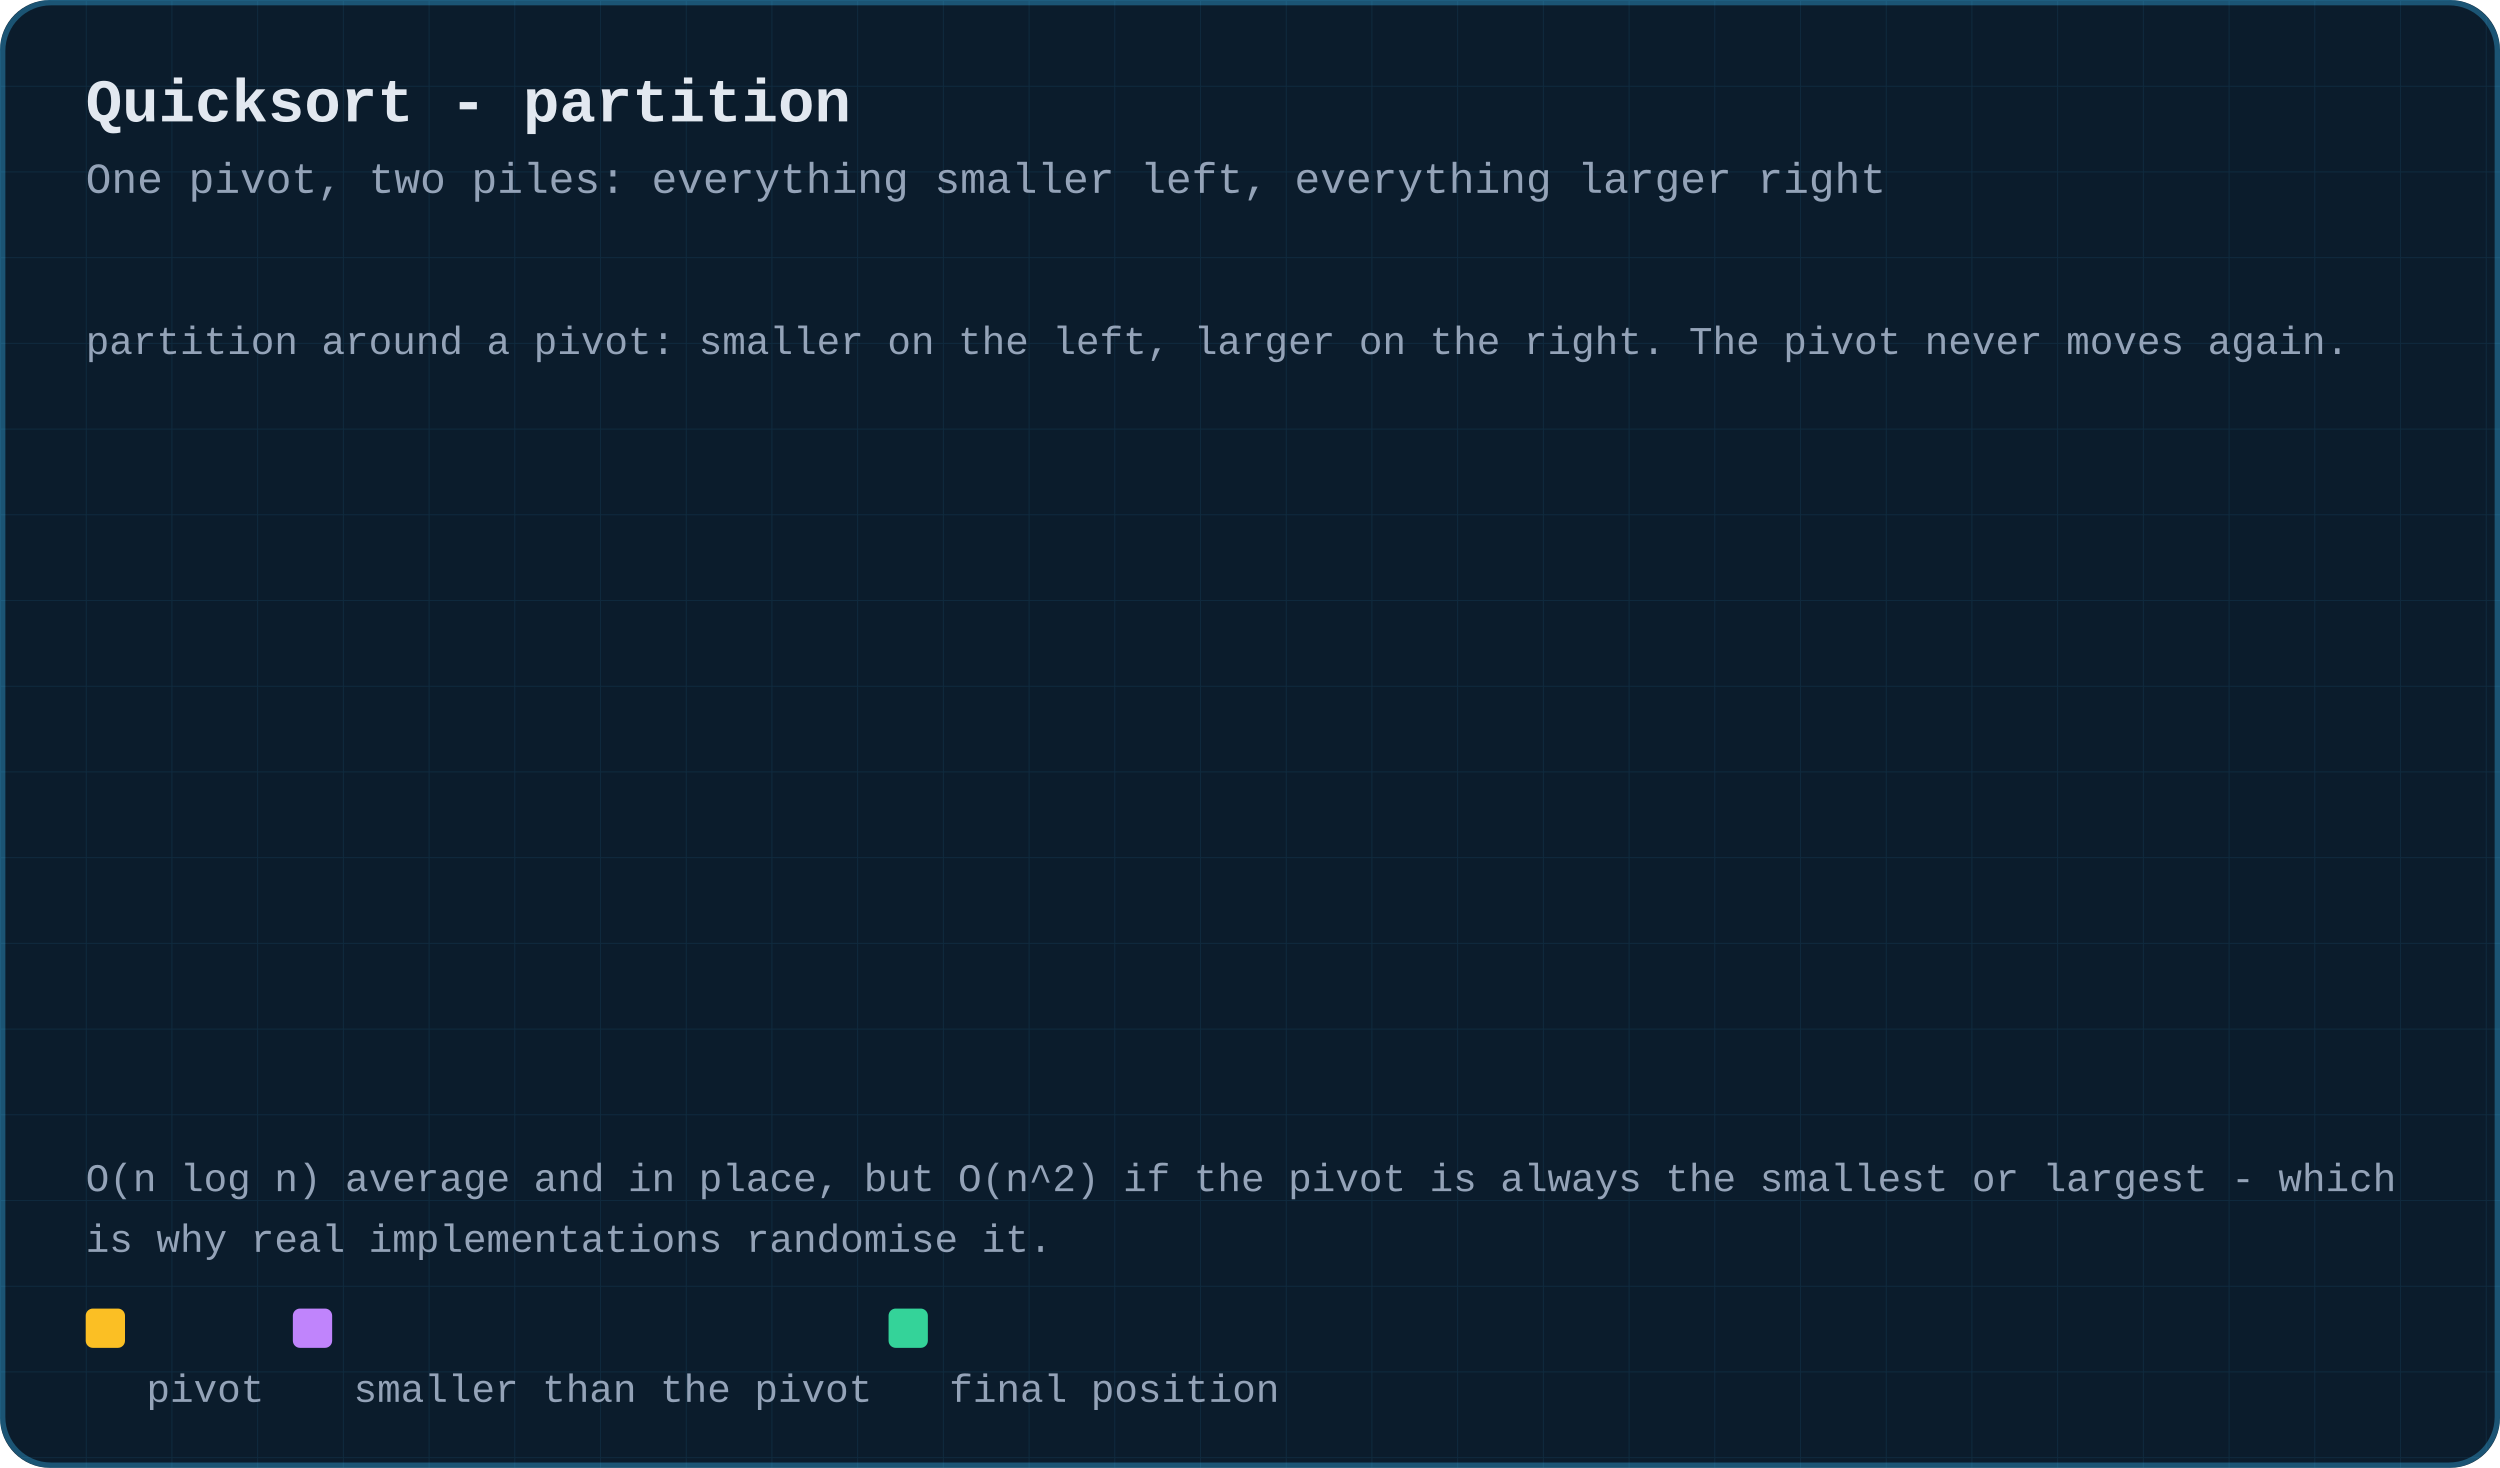
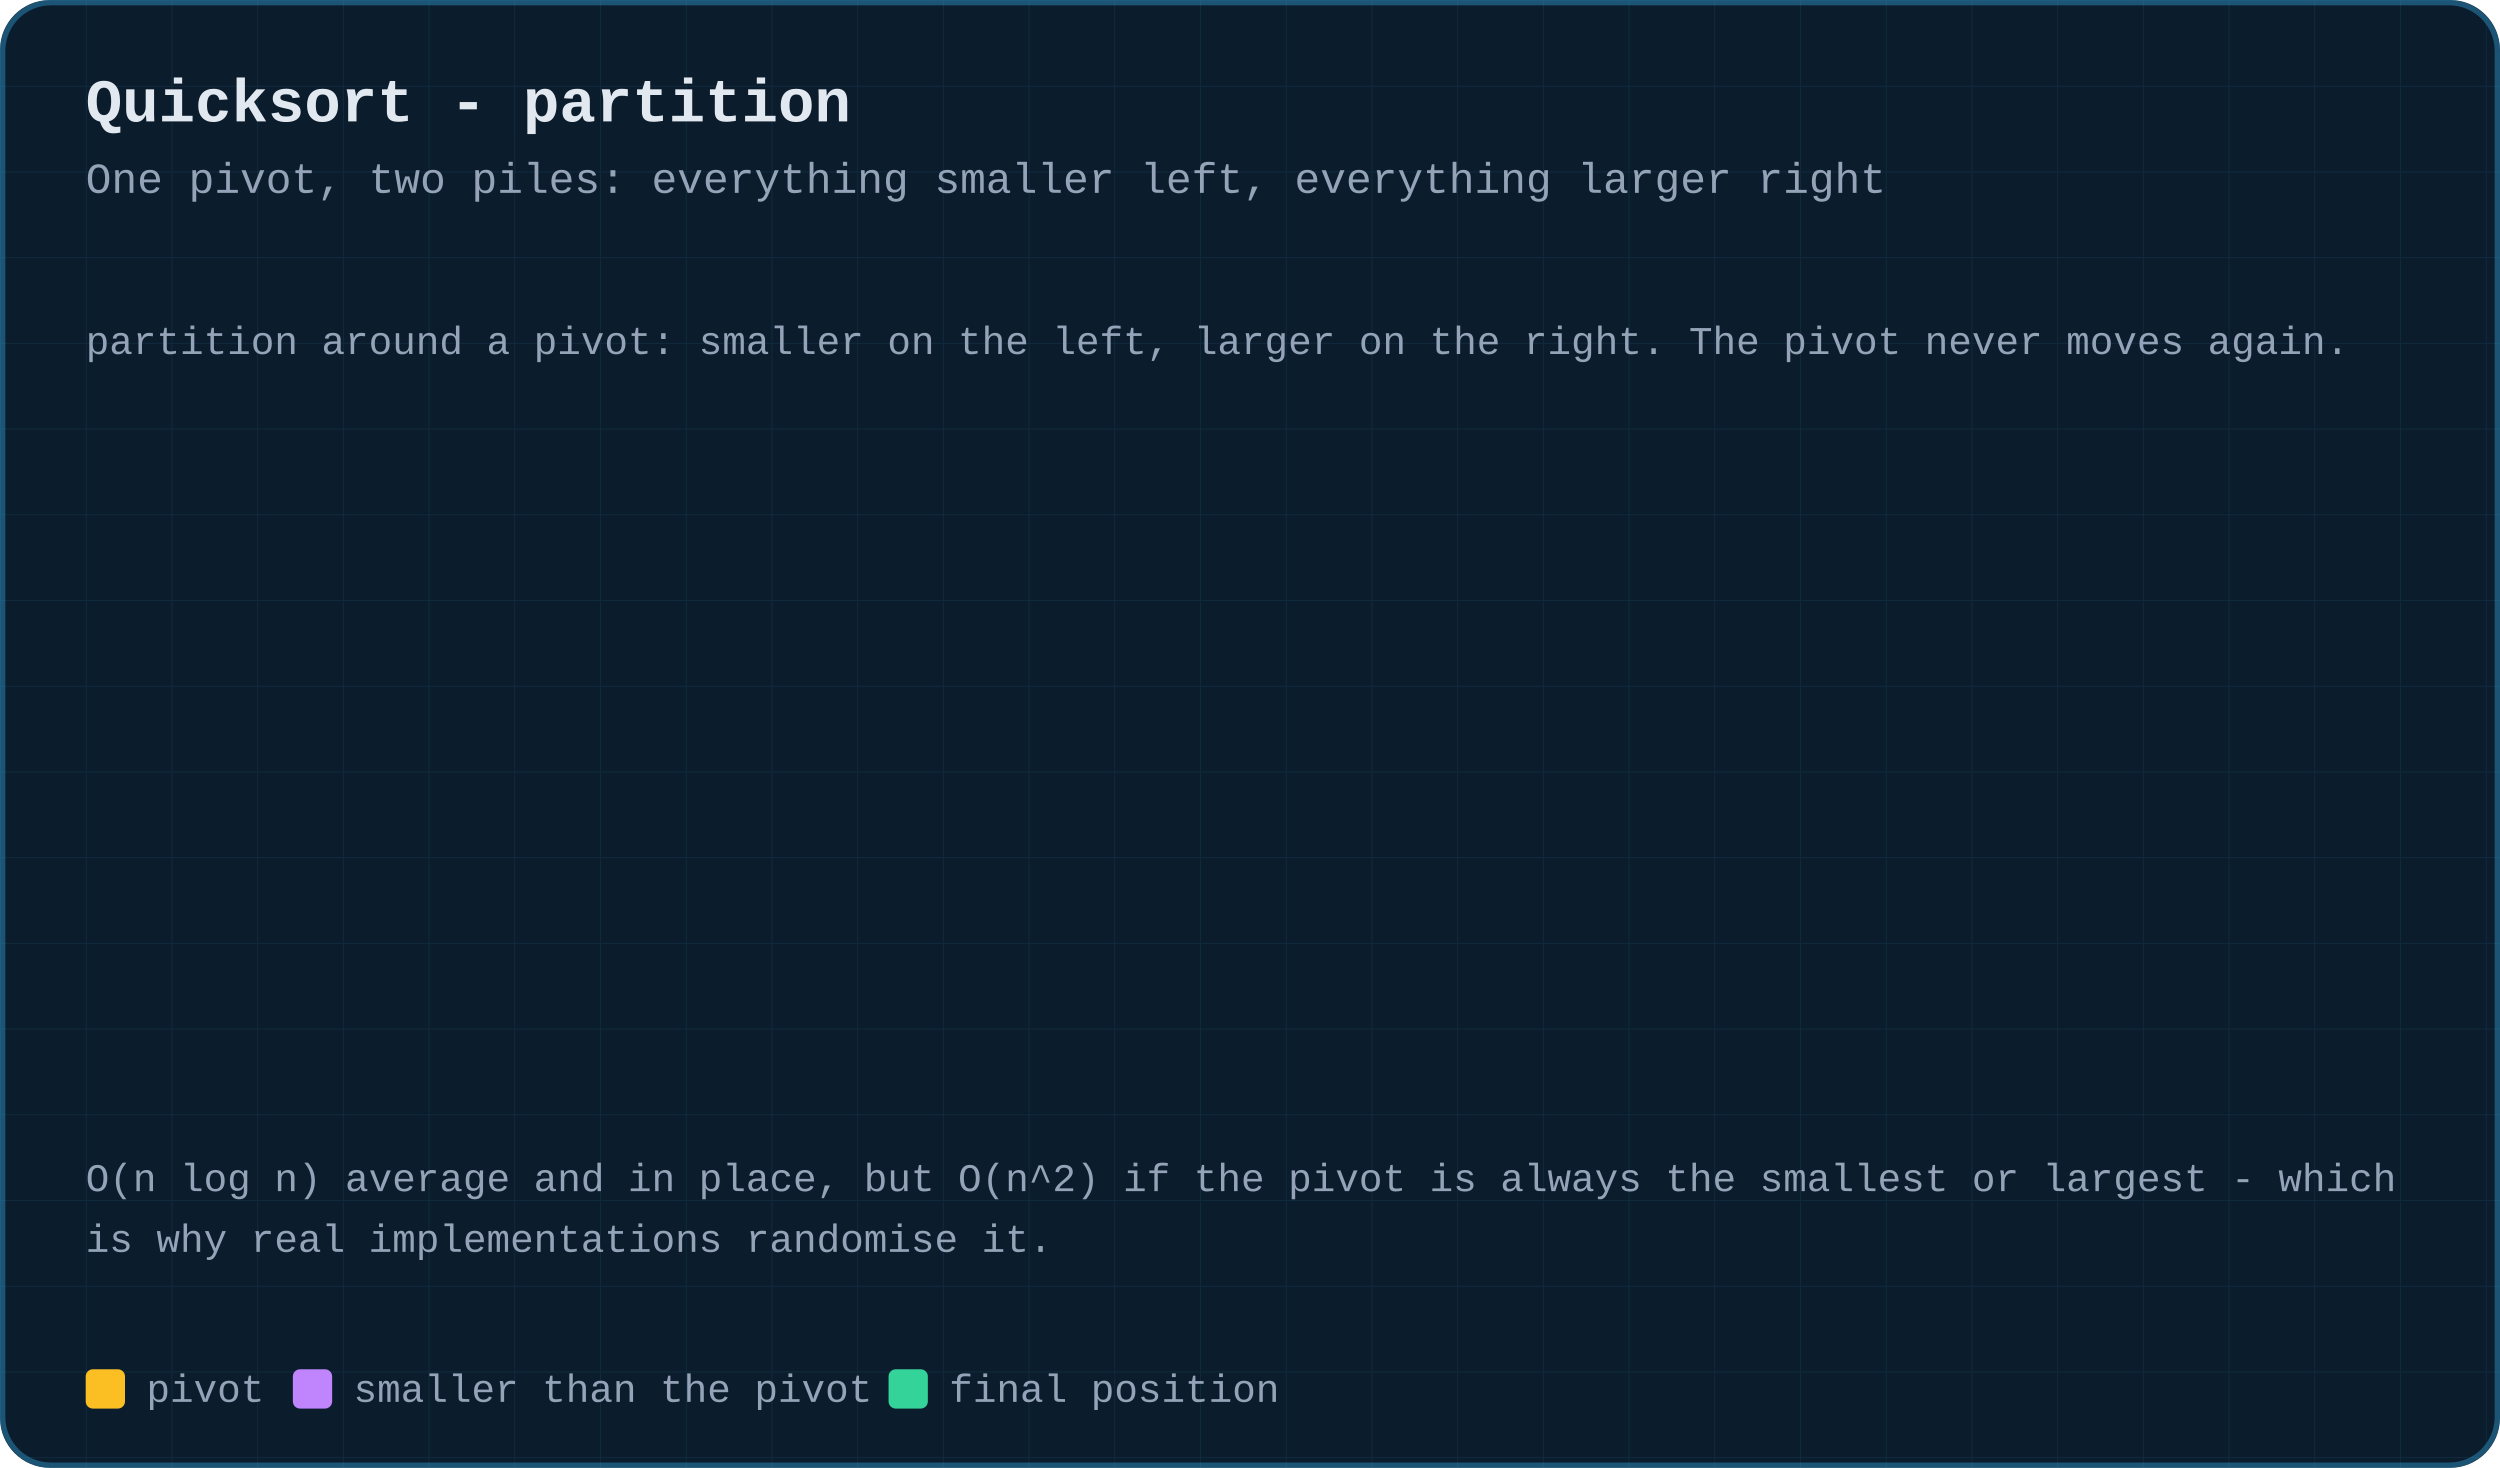
<svg xmlns="http://www.w3.org/2000/svg" viewBox="0 0 700 411" width="700" height="411" role="img" aria-label="Animation: quicksort partitioning an array around a pivot and locking the pivot into place">
  <defs>
    <pattern id="g" width="24" height="24" patternUnits="userSpaceOnUse">
      <path d="M24 0H0V24" fill="none" stroke="#38bdf8" stroke-width="0.5" opacity="0.09" />
    </pattern>
    <marker id="ar" viewBox="0 0 10 10" refX="9" refY="5" markerWidth="6" markerHeight="6" orient="auto-start-reverse">
      <path d="M0 0 L10 5 L0 10 z" fill="#38bdf8" />
    </marker>
    <marker id="ara" viewBox="0 0 10 10" refX="9" refY="5" markerWidth="6" markerHeight="6" orient="auto-start-reverse">
      <path d="M0 0 L10 5 L0 10 z" fill="#fbbf24" />
    </marker>
    <marker id="arg" viewBox="0 0 10 10" refX="9" refY="5" markerWidth="6" markerHeight="6" orient="auto-start-reverse">
      <path d="M0 0 L10 5 L0 10 z" fill="#34d399" />
    </marker>
  </defs>
  <style>
  text{font-family:ui-monospace, SFMono-Regular, Menlo, Consolas, 'Liberation Mono', monospace;dominant-baseline:middle}
  .title{fill:#e2e8f0;font-size:17px;font-weight:700;dominant-baseline:auto}
  .sub{fill:#94a3b8;font-size:12px;dominant-baseline:auto}
  .lbl{fill:#94a3b8;font-size:11px;text-anchor:middle}
  .lbl-l{fill:#94a3b8;font-size:11px}
  .val{fill:#e2e8f0;font-size:16px;text-anchor:middle;font-weight:600}
  .idx{fill:#64748b;font-size:10px;text-anchor:middle}
  .cell{fill:#0f2438;stroke:#38bdf8;stroke-width:1.5;rx:4}
  .step{fill:#fbbf24;font-size:12px;font-weight:700}
  .edge{stroke:#38bdf8;stroke-width:1.6;fill:none}
  .frm{opacity:0}
  #fr0{animation:fk0 12s infinite}
  @keyframes fk0{0%{opacity:1} 20.39%{opacity:1} 20.4%{opacity:0} 100%{opacity:0}}
  #fr1{animation:fk1 12s infinite}
  @keyframes fk1{0%{opacity:0} 20.39%{opacity:0} 20.4%{opacity:1} 36.79%{opacity:1} 36.8%{opacity:0} 100%{opacity:0}}
  #fr2{animation:fk2 12s infinite}
  @keyframes fk2{0%{opacity:0} 36.79%{opacity:0} 36.8%{opacity:1} 53.19%{opacity:1} 53.2%{opacity:0} 100%{opacity:0}}
  #fr3{animation:fk3 12s infinite}
  @keyframes fk3{0%{opacity:0} 53.19%{opacity:0} 53.2%{opacity:1} 69.59%{opacity:1} 69.6%{opacity:0} 100%{opacity:0}}
  #fr4{animation:fk4 12s infinite}
  @keyframes fk4{0%{opacity:0} 69.59%{opacity:0} 69.6%{opacity:1} 100%{opacity:1}}

  </style>
  <rect x="0" y="0" width="700" height="411" rx="14" fill="#0b1c2c" />
  <rect x="0" y="0" width="700" height="411" rx="14" fill="url(#g)" />
  <rect x="0.75" y="0.75" width="698.5" height="409.5" rx="13.5" fill="none" stroke="#38bdf8" stroke-width="1.5" opacity="0.35" />
  <text class="title" x="24" y="34">Quicksort - partition</text>
  <text class="sub" x="24" y="54">One pivot, two piles: everything smaller left, everything larger right</text>
  <text class="lbl-l hdrline" x="24" y="96">partition around a pivot: smaller on the left, larger on the right. The pivot never moves again.</text>
  <g transform="translate(0,0.4)">
    <g id="fr0" class="frm">
      <g opacity="1">
        <rect x="92" y="210" width="58" height="52" rx="5" fill="#0f2438" stroke="#38bdf8" stroke-width="2" />
        <text x="121.0" y="236.0" font-size="16" font-weight="600" fill="#e2e8f0" text-anchor="middle" dominant-baseline="middle">10</text>
      </g>
      <text x="121.0" y="278" font-size="10" fill="#64748b" text-anchor="middle">0</text>
      <g opacity="1">
        <rect x="168" y="210" width="58" height="52" rx="5" fill="#0f2438" stroke="#38bdf8" stroke-width="2" />
        <text x="197.0" y="236.0" font-size="16" font-weight="600" fill="#e2e8f0" text-anchor="middle" dominant-baseline="middle">80</text>
      </g>
      <text x="197.0" y="278" font-size="10" fill="#64748b" text-anchor="middle">1</text>
      <g opacity="1">
        <rect x="244" y="210" width="58" height="52" rx="5" fill="#0f2438" stroke="#38bdf8" stroke-width="2" />
        <text x="273.0" y="236.0" font-size="16" font-weight="600" fill="#e2e8f0" text-anchor="middle" dominant-baseline="middle">30</text>
      </g>
      <text x="273.0" y="278" font-size="10" fill="#64748b" text-anchor="middle">2</text>
      <g opacity="1">
        <rect x="320" y="210" width="58" height="52" rx="5" fill="#0f2438" stroke="#38bdf8" stroke-width="2" />
        <text x="349.0" y="236.0" font-size="16" font-weight="600" fill="#e2e8f0" text-anchor="middle" dominant-baseline="middle">90</text>
      </g>
      <text x="349.0" y="278" font-size="10" fill="#64748b" text-anchor="middle">3</text>
      <g opacity="1">
        <rect x="396" y="210" width="58" height="52" rx="5" fill="#0f2438" stroke="#38bdf8" stroke-width="2" />
        <text x="425.0" y="236.0" font-size="16" font-weight="600" fill="#e2e8f0" text-anchor="middle" dominant-baseline="middle">40</text>
      </g>
      <text x="425.0" y="278" font-size="10" fill="#64748b" text-anchor="middle">4</text>
      <g opacity="1">
        <rect x="472" y="210" width="58" height="52" rx="5" fill="#0f2438" stroke="#38bdf8" stroke-width="2" />
        <text x="501.0" y="236.0" font-size="16" font-weight="600" fill="#e2e8f0" text-anchor="middle" dominant-baseline="middle">50</text>
      </g>
      <text x="501.0" y="278" font-size="10" fill="#64748b" text-anchor="middle">5</text>
      <g opacity="1">
        <rect x="548" y="210" width="58" height="52" rx="5" fill="#0f2438" stroke="#fbbf24" stroke-width="2" />
        <text x="577.0" y="236.0" font-size="16" font-weight="600" fill="#fbbf24" text-anchor="middle" dominant-baseline="middle">70</text>
      </g>
      <text x="577.0" y="278" font-size="10" fill="#64748b" text-anchor="middle">6</text>
      <text class="step" x="24" y="150">choose the last element, 70, as the pivot</text>
    </g>
    <g id="fr1" class="frm">
      <g opacity="1">
        <rect x="92" y="210" width="58" height="52" rx="5" fill="#0f2438" stroke="#38bdf8" stroke-width="2" />
        <text x="121.0" y="236.0" font-size="16" font-weight="600" fill="#e2e8f0" text-anchor="middle" dominant-baseline="middle">10</text>
      </g>
      <text x="121.0" y="278" font-size="10" fill="#64748b" text-anchor="middle">0</text>
      <g opacity="1">
        <rect x="168" y="210" width="58" height="52" rx="5" fill="#0f2438" stroke="#38bdf8" stroke-width="2" />
        <text x="197.0" y="236.0" font-size="16" font-weight="600" fill="#e2e8f0" text-anchor="middle" dominant-baseline="middle">80</text>
      </g>
      <text x="197.0" y="278" font-size="10" fill="#64748b" text-anchor="middle">1</text>
      <g opacity="1">
        <rect x="244" y="210" width="58" height="52" rx="5" fill="#0f2438" stroke="#38bdf8" stroke-width="2" />
        <text x="273.0" y="236.0" font-size="16" font-weight="600" fill="#e2e8f0" text-anchor="middle" dominant-baseline="middle">30</text>
      </g>
      <text x="273.0" y="278" font-size="10" fill="#64748b" text-anchor="middle">2</text>
      <g opacity="1">
        <rect x="320" y="210" width="58" height="52" rx="5" fill="#0f2438" stroke="#38bdf8" stroke-width="2" />
        <text x="349.0" y="236.0" font-size="16" font-weight="600" fill="#e2e8f0" text-anchor="middle" dominant-baseline="middle">90</text>
      </g>
      <text x="349.0" y="278" font-size="10" fill="#64748b" text-anchor="middle">3</text>
      <g opacity="1">
        <rect x="396" y="210" width="58" height="52" rx="5" fill="#0f2438" stroke="#38bdf8" stroke-width="2" />
        <text x="425.0" y="236.0" font-size="16" font-weight="600" fill="#e2e8f0" text-anchor="middle" dominant-baseline="middle">40</text>
      </g>
      <text x="425.0" y="278" font-size="10" fill="#64748b" text-anchor="middle">4</text>
      <g opacity="1">
        <rect x="472" y="210" width="58" height="52" rx="5" fill="#0f2438" stroke="#38bdf8" stroke-width="2" />
        <text x="501.0" y="236.0" font-size="16" font-weight="600" fill="#e2e8f0" text-anchor="middle" dominant-baseline="middle">50</text>
      </g>
      <text x="501.0" y="278" font-size="10" fill="#64748b" text-anchor="middle">5</text>
      <g opacity="1">
        <rect x="548" y="210" width="58" height="52" rx="5" fill="#0f2438" stroke="#fbbf24" stroke-width="2" />
        <text x="577.0" y="236.0" font-size="16" font-weight="600" fill="#fbbf24" text-anchor="middle" dominant-baseline="middle">70</text>
      </g>
      <text x="577.0" y="278" font-size="10" fill="#64748b" text-anchor="middle">6</text>
      <rect x="92" y="210" width="58" height="52" rx="5" fill="none" stroke="#c084fc" stroke-width="2.4" />
      <rect x="244" y="210" width="58" height="52" rx="5" fill="none" stroke="#c084fc" stroke-width="2.4" />
      <rect x="396" y="210" width="58" height="52" rx="5" fill="none" stroke="#c084fc" stroke-width="2.4" />
      <rect x="472" y="210" width="58" height="52" rx="5" fill="none" stroke="#c084fc" stroke-width="2.4" />
      <text class="step" x="24" y="150">walk left to right: 10, 30, 40 and 50 are all smaller than 70, so they belong on its left</text>
    </g>
    <g id="fr2" class="frm">
      <g opacity="1">
        <rect x="92" y="210" width="58" height="52" rx="5" fill="#0f2438" stroke="#38bdf8" stroke-width="2" />
        <text x="121.0" y="236.0" font-size="16" font-weight="600" fill="#e2e8f0" text-anchor="middle" dominant-baseline="middle">10</text>
      </g>
      <text x="121.0" y="278" font-size="10" fill="#64748b" text-anchor="middle">0</text>
      <g opacity="1">
        <rect x="168" y="210" width="58" height="52" rx="5" fill="#0f2438" stroke="#38bdf8" stroke-width="2" />
        <text x="197.0" y="236.0" font-size="16" font-weight="600" fill="#e2e8f0" text-anchor="middle" dominant-baseline="middle">30</text>
      </g>
      <text x="197.0" y="278" font-size="10" fill="#64748b" text-anchor="middle">1</text>
      <g opacity="1">
        <rect x="244" y="210" width="58" height="52" rx="5" fill="#0f2438" stroke="#38bdf8" stroke-width="2" />
        <text x="273.0" y="236.0" font-size="16" font-weight="600" fill="#e2e8f0" text-anchor="middle" dominant-baseline="middle">40</text>
      </g>
      <text x="273.0" y="278" font-size="10" fill="#64748b" text-anchor="middle">2</text>
      <g opacity="1">
        <rect x="320" y="210" width="58" height="52" rx="5" fill="#0f2438" stroke="#38bdf8" stroke-width="2" />
        <text x="349.0" y="236.0" font-size="16" font-weight="600" fill="#e2e8f0" text-anchor="middle" dominant-baseline="middle">50</text>
      </g>
      <text x="349.0" y="278" font-size="10" fill="#64748b" text-anchor="middle">3</text>
      <g opacity="1">
        <rect x="396" y="210" width="58" height="52" rx="5" fill="#0f2438" stroke="#38bdf8" stroke-width="2" />
        <text x="425.0" y="236.0" font-size="16" font-weight="600" fill="#e2e8f0" text-anchor="middle" dominant-baseline="middle">80</text>
      </g>
      <text x="425.0" y="278" font-size="10" fill="#64748b" text-anchor="middle">4</text>
      <g opacity="1">
        <rect x="472" y="210" width="58" height="52" rx="5" fill="#0f2438" stroke="#38bdf8" stroke-width="2" />
        <text x="501.0" y="236.0" font-size="16" font-weight="600" fill="#e2e8f0" text-anchor="middle" dominant-baseline="middle">90</text>
      </g>
      <text x="501.0" y="278" font-size="10" fill="#64748b" text-anchor="middle">5</text>
      <g opacity="1">
        <rect x="548" y="210" width="58" height="52" rx="5" fill="#0f2438" stroke="#fbbf24" stroke-width="2" />
        <text x="577.0" y="236.0" font-size="16" font-weight="600" fill="#fbbf24" text-anchor="middle" dominant-baseline="middle">70</text>
      </g>
      <text x="577.0" y="278" font-size="10" fill="#64748b" text-anchor="middle">6</text>
      <rect x="92" y="210" width="58" height="52" rx="5" fill="none" stroke="#c084fc" stroke-width="2.4" />
      <rect x="168" y="210" width="58" height="52" rx="5" fill="none" stroke="#c084fc" stroke-width="2.4" />
      <rect x="244" y="210" width="58" height="52" rx="5" fill="none" stroke="#c084fc" stroke-width="2.4" />
      <rect x="320" y="210" width="58" height="52" rx="5" fill="none" stroke="#c084fc" stroke-width="2.4" />
      <text class="step" x="24" y="150">swap each smaller value toward the front as you meet it</text>
    </g>
    <g id="fr3" class="frm">
      <g opacity="1">
        <rect x="92" y="210" width="58" height="52" rx="5" fill="#0f2438" stroke="#38bdf8" stroke-width="2" />
        <text x="121.0" y="236.0" font-size="16" font-weight="600" fill="#e2e8f0" text-anchor="middle" dominant-baseline="middle">10</text>
      </g>
      <text x="121.0" y="278" font-size="10" fill="#64748b" text-anchor="middle">0</text>
      <g opacity="1">
        <rect x="168" y="210" width="58" height="52" rx="5" fill="#0f2438" stroke="#38bdf8" stroke-width="2" />
        <text x="197.0" y="236.0" font-size="16" font-weight="600" fill="#e2e8f0" text-anchor="middle" dominant-baseline="middle">30</text>
      </g>
      <text x="197.0" y="278" font-size="10" fill="#64748b" text-anchor="middle">1</text>
      <g opacity="1">
        <rect x="244" y="210" width="58" height="52" rx="5" fill="#0f2438" stroke="#38bdf8" stroke-width="2" />
        <text x="273.0" y="236.0" font-size="16" font-weight="600" fill="#e2e8f0" text-anchor="middle" dominant-baseline="middle">40</text>
      </g>
      <text x="273.0" y="278" font-size="10" fill="#64748b" text-anchor="middle">2</text>
      <g opacity="1">
        <rect x="320" y="210" width="58" height="52" rx="5" fill="#0f2438" stroke="#38bdf8" stroke-width="2" />
        <text x="349.0" y="236.0" font-size="16" font-weight="600" fill="#e2e8f0" text-anchor="middle" dominant-baseline="middle">50</text>
      </g>
      <text x="349.0" y="278" font-size="10" fill="#64748b" text-anchor="middle">3</text>
      <g opacity="1">
        <rect x="396" y="210" width="58" height="52" rx="5" fill="#0f2438" stroke="#34d399" stroke-width="2" />
        <text x="425.0" y="236.0" font-size="16" font-weight="600" fill="#34d399" text-anchor="middle" dominant-baseline="middle">70</text>
      </g>
      <text x="425.0" y="278" font-size="10" fill="#64748b" text-anchor="middle">4</text>
      <g opacity="1">
        <rect x="472" y="210" width="58" height="52" rx="5" fill="#0f2438" stroke="#38bdf8" stroke-width="2" />
        <text x="501.0" y="236.0" font-size="16" font-weight="600" fill="#e2e8f0" text-anchor="middle" dominant-baseline="middle">90</text>
      </g>
      <text x="501.0" y="278" font-size="10" fill="#64748b" text-anchor="middle">5</text>
      <g opacity="1">
        <rect x="548" y="210" width="58" height="52" rx="5" fill="#0f2438" stroke="#38bdf8" stroke-width="2" />
        <text x="577.0" y="236.0" font-size="16" font-weight="600" fill="#e2e8f0" text-anchor="middle" dominant-baseline="middle">80</text>
      </g>
      <text x="577.0" y="278" font-size="10" fill="#64748b" text-anchor="middle">6</text>
      <text class="step" x="24" y="150">swap the pivot into the boundary. 70 is now in its final position, forever.</text>
    </g>
    <g id="fr4" class="frm">
      <g opacity="1">
        <rect x="92" y="210" width="58" height="52" rx="5" fill="#0f2438" stroke="#38bdf8" stroke-width="2" />
        <text x="121.0" y="236.0" font-size="16" font-weight="600" fill="#e2e8f0" text-anchor="middle" dominant-baseline="middle">10</text>
      </g>
      <text x="121.0" y="278" font-size="10" fill="#64748b" text-anchor="middle">0</text>
      <g opacity="1">
        <rect x="168" y="210" width="58" height="52" rx="5" fill="#0f2438" stroke="#38bdf8" stroke-width="2" />
        <text x="197.0" y="236.0" font-size="16" font-weight="600" fill="#e2e8f0" text-anchor="middle" dominant-baseline="middle">30</text>
      </g>
      <text x="197.0" y="278" font-size="10" fill="#64748b" text-anchor="middle">1</text>
      <g opacity="1">
        <rect x="244" y="210" width="58" height="52" rx="5" fill="#0f2438" stroke="#38bdf8" stroke-width="2" />
        <text x="273.0" y="236.0" font-size="16" font-weight="600" fill="#e2e8f0" text-anchor="middle" dominant-baseline="middle">40</text>
      </g>
      <text x="273.0" y="278" font-size="10" fill="#64748b" text-anchor="middle">2</text>
      <g opacity="1">
        <rect x="320" y="210" width="58" height="52" rx="5" fill="#0f2438" stroke="#38bdf8" stroke-width="2" />
        <text x="349.0" y="236.0" font-size="16" font-weight="600" fill="#e2e8f0" text-anchor="middle" dominant-baseline="middle">50</text>
      </g>
      <text x="349.0" y="278" font-size="10" fill="#64748b" text-anchor="middle">3</text>
      <g opacity="1">
        <rect x="396" y="210" width="58" height="52" rx="5" fill="#0f2438" stroke="#34d399" stroke-width="2" />
        <text x="425.0" y="236.0" font-size="16" font-weight="600" fill="#34d399" text-anchor="middle" dominant-baseline="middle">70</text>
      </g>
      <text x="425.0" y="278" font-size="10" fill="#64748b" text-anchor="middle">4</text>
      <g opacity="1">
        <rect x="472" y="210" width="58" height="52" rx="5" fill="#0f2438" stroke="#38bdf8" stroke-width="2" />
        <text x="501.0" y="236.0" font-size="16" font-weight="600" fill="#e2e8f0" text-anchor="middle" dominant-baseline="middle">90</text>
      </g>
      <text x="501.0" y="278" font-size="10" fill="#64748b" text-anchor="middle">5</text>
      <g opacity="1">
        <rect x="548" y="210" width="58" height="52" rx="5" fill="#0f2438" stroke="#38bdf8" stroke-width="2" />
        <text x="577.0" y="236.0" font-size="16" font-weight="600" fill="#e2e8f0" text-anchor="middle" dominant-baseline="middle">80</text>
      </g>
      <text x="577.0" y="278" font-size="10" fill="#64748b" text-anchor="middle">6</text>
      <text class="step" x="24" y="150">everything left of 70 is smaller, everything right is larger - recurse on each side</text>
    </g>
    <text class="lbl-l" x="24" y="330" style="fill:#94a3b8">
      <tspan x="24" dy="0">O(n log n) average and in place, but O(n^2) if the pivot is always the smallest or largest - which</tspan>
      <tspan x="24" dy="17">is why real implementations randomise it.</tspan>
    </text>
-     <rect x="24" y="366" width="11" height="11" rx="2" fill="#fbbf24" />
+     <rect class="swatch" x="24" y="383" width="11" height="11" rx="2" style="fill:#fbbf24" />
    <text class="lbl-l" x="41" y="389">pivot</text>
-     <rect x="82.0" y="366" width="11" height="11" rx="2" fill="#c084fc" />
+     <rect class="swatch" x="82.0" y="383" width="11" height="11" rx="2" style="fill:#c084fc" />
    <text class="lbl-l" x="99.0" y="389">smaller than the pivot</text>
-     <rect x="248.8" y="366" width="11" height="11" rx="2" fill="#34d399" />
+     <rect class="swatch" x="248.8" y="383" width="11" height="11" rx="2" style="fill:#34d399" />
    <text class="lbl-l" x="265.8" y="389">final position</text>
  </g>
</svg>
